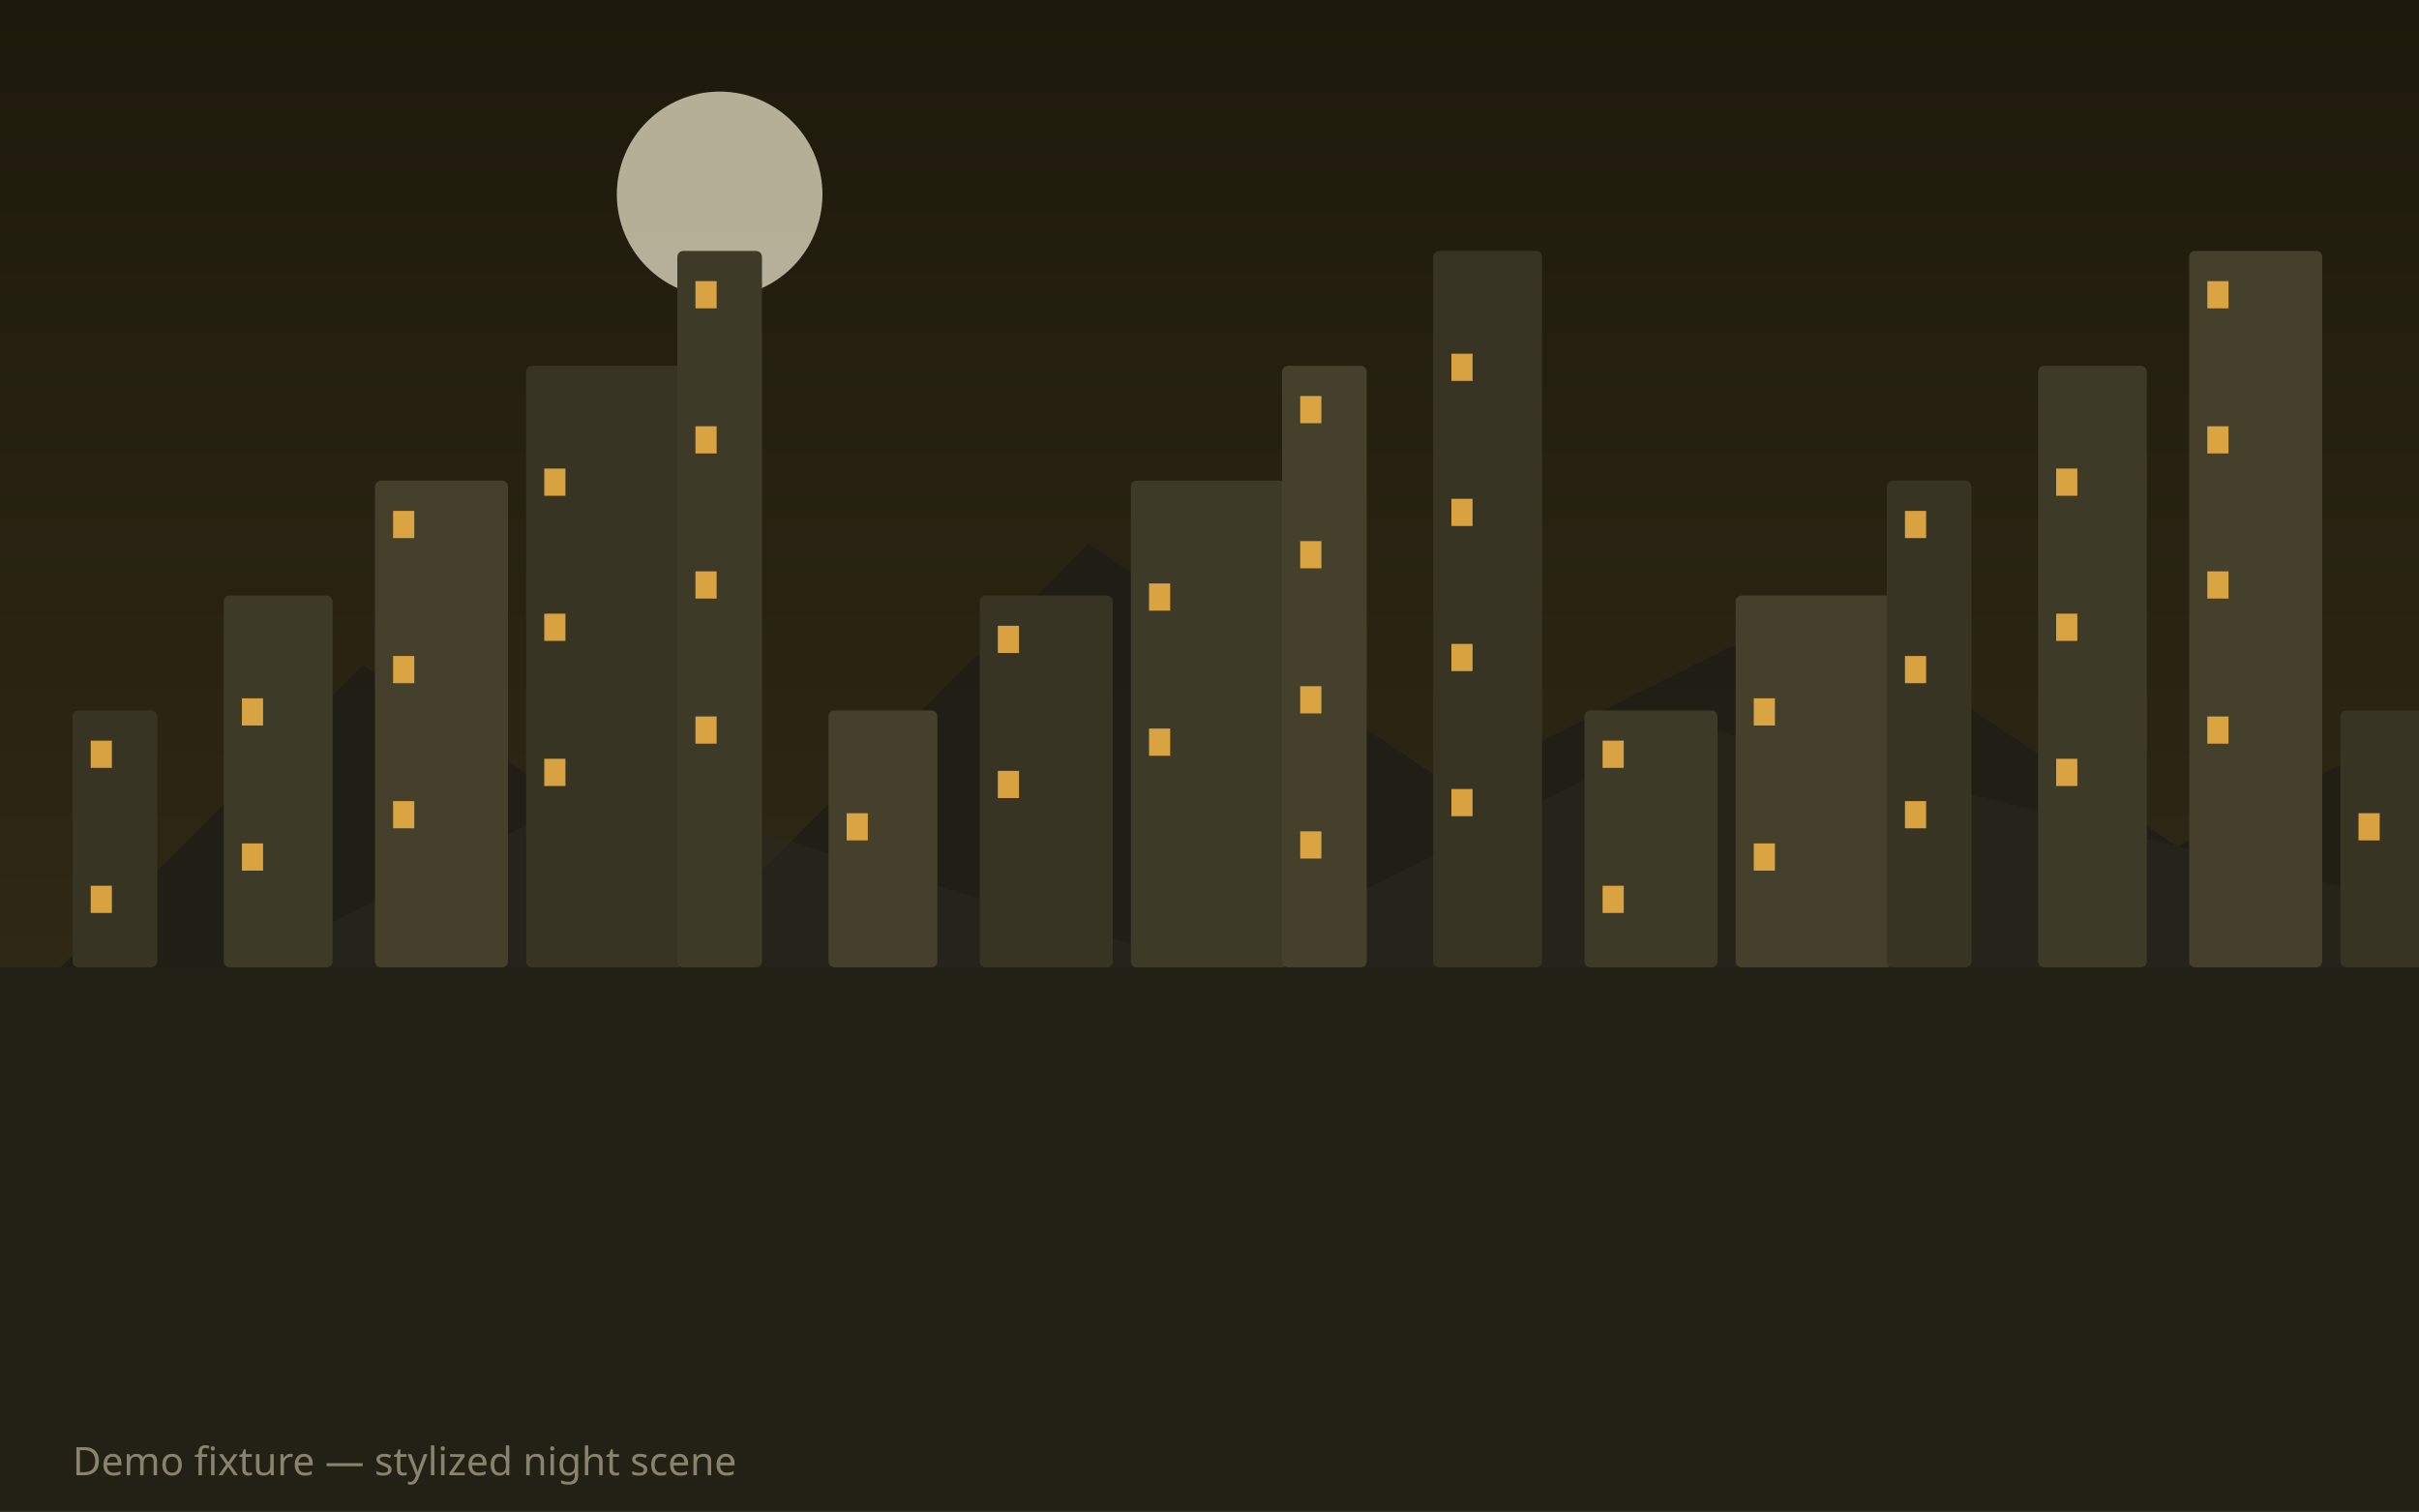
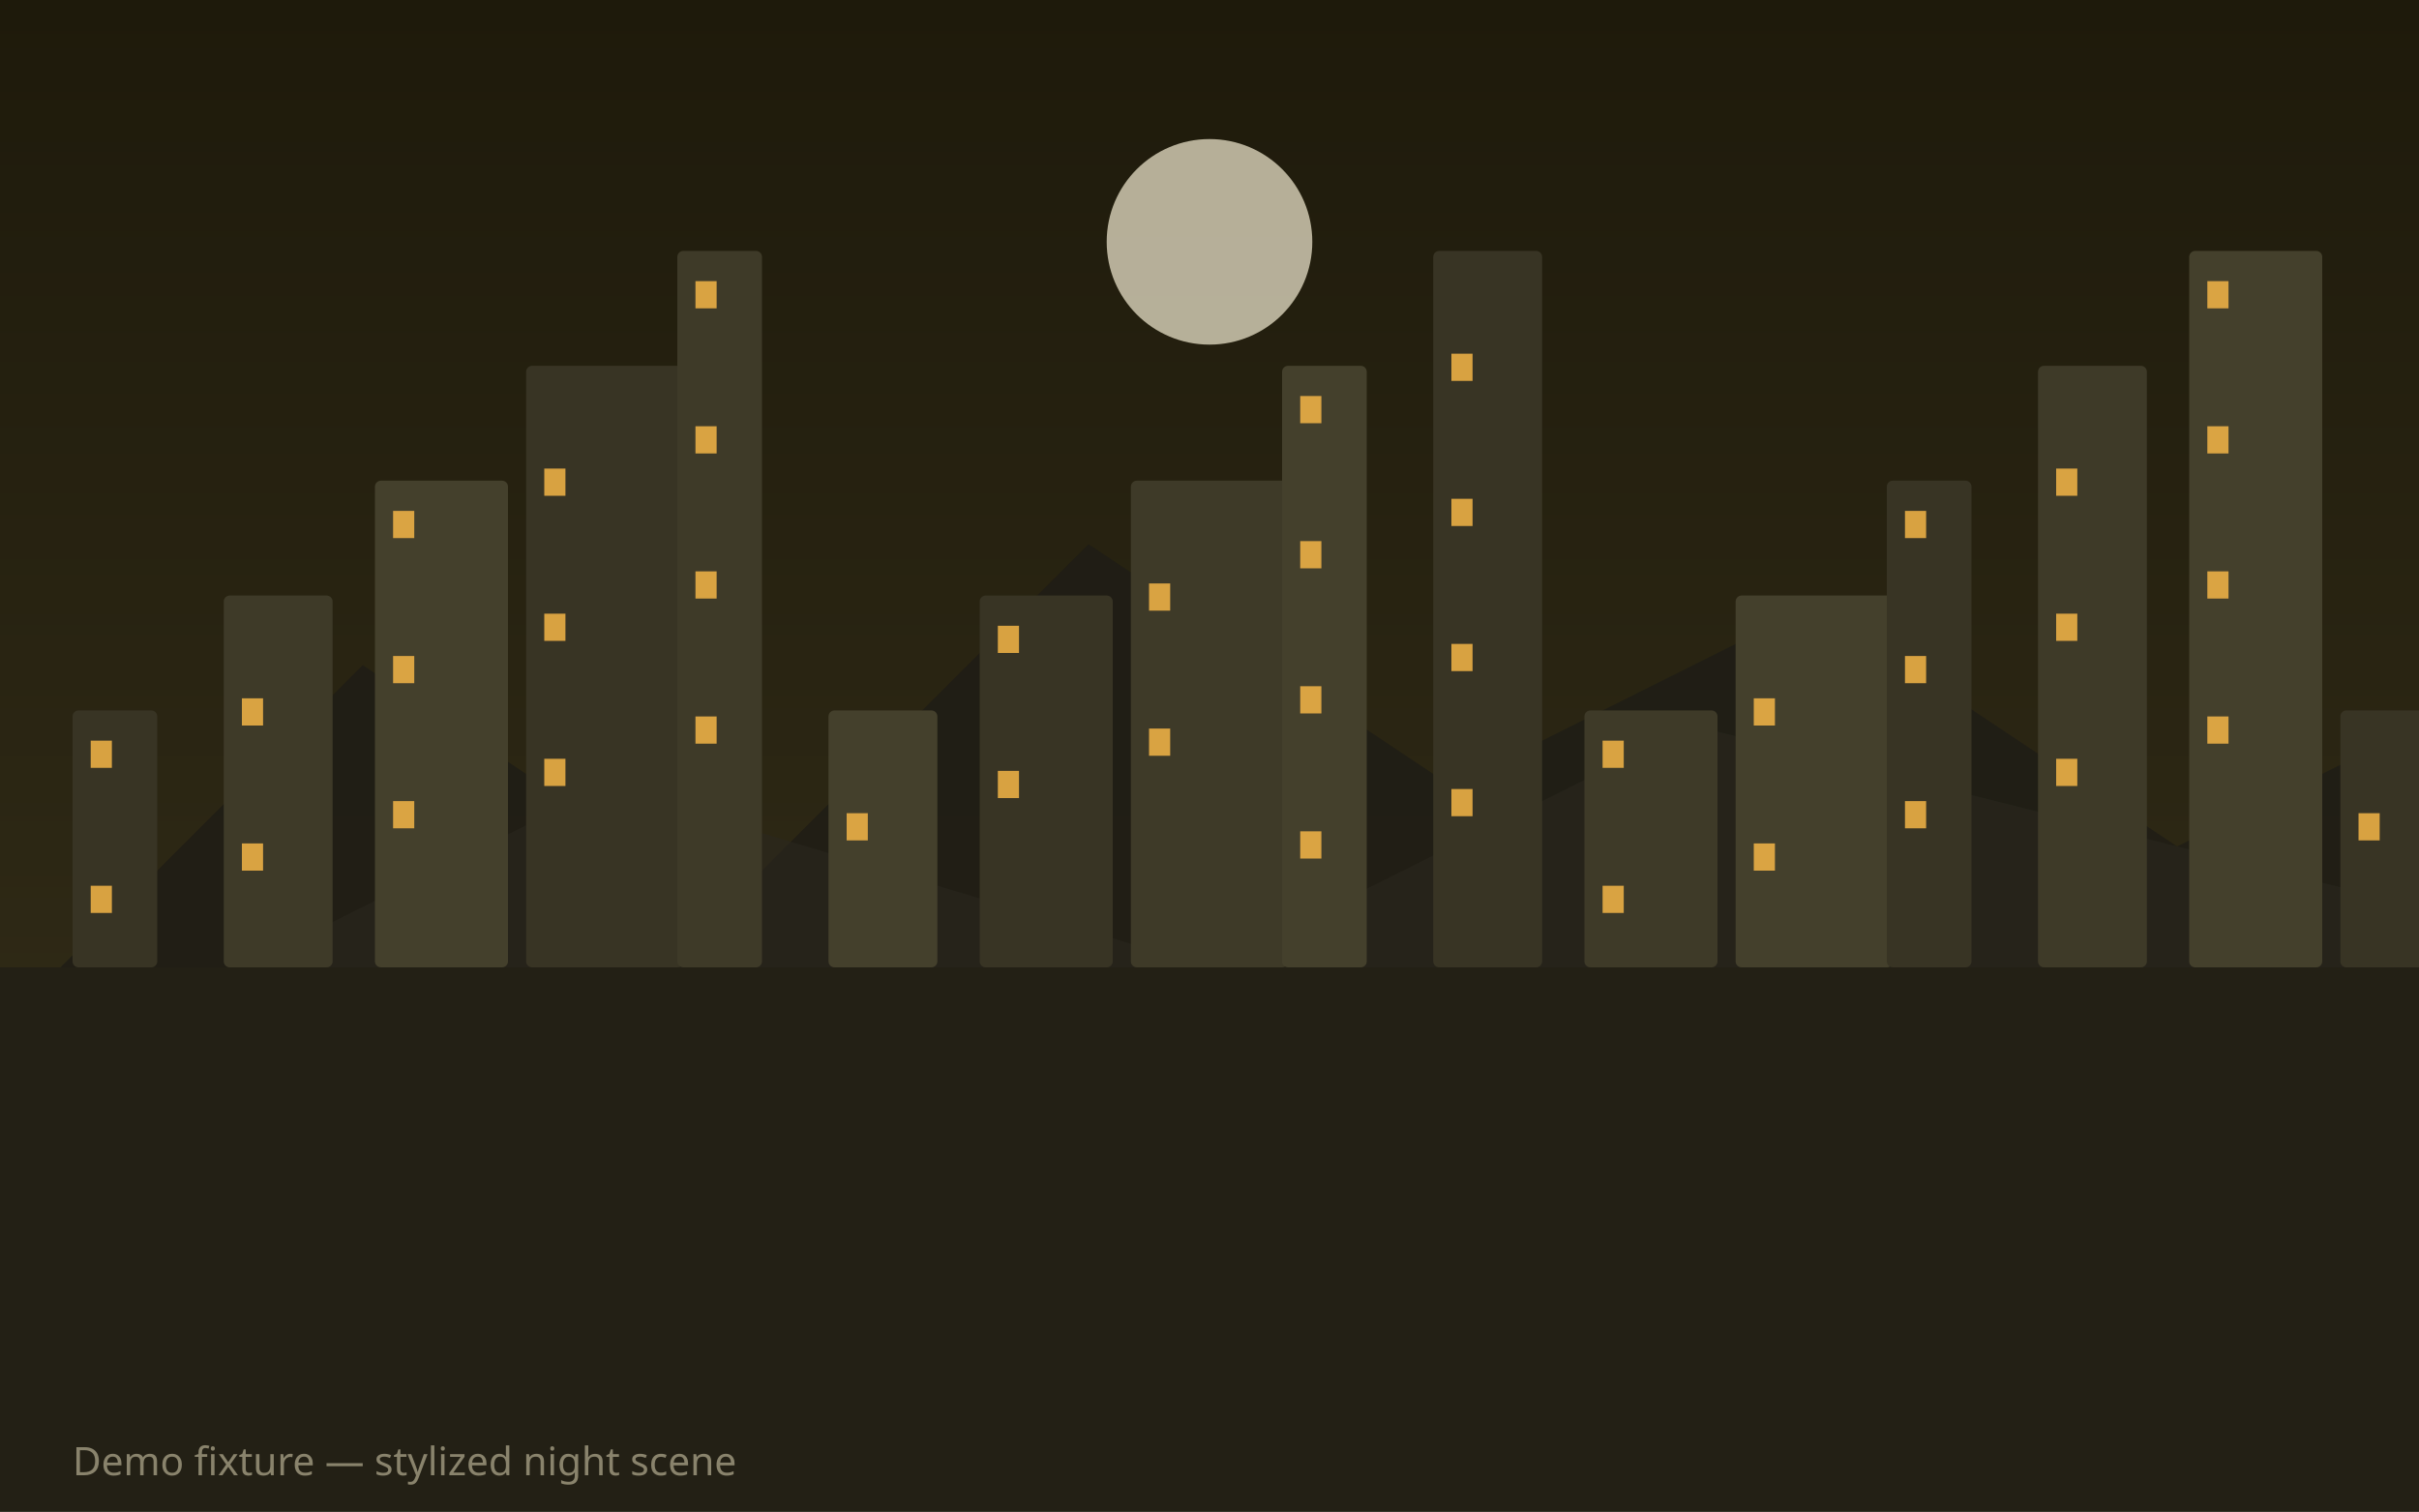
<svg xmlns="http://www.w3.org/2000/svg" width="800" height="500" viewBox="0 0 800 500" role="img" aria-label="Demo night scene">
  <defs>
    <linearGradient id="sky-aad-14" x1="0" y1="0" x2="0" y2="1">
      <stop offset="0%" stop-color="hsl(48, 45%, 8%)" />
      <stop offset="100%" stop-color="hsl(48, 35%, 16%)" />
    </linearGradient>
  </defs>
  <rect width="800" height="500" fill="url(#sky-aad-14)" />
-   <circle cx="238.0" cy="64.3" r="34" fill="hsl(48, 28%, 78%)" opacity="0.82" />
+   <circle cx="400.0" cy="80.0" r="34" fill="hsl(48, 28%, 78%)" opacity="0.82" />
  <path d="M0 340 L120 220 L240 300 L360 180 L480 260 L600 200 L720 280 L800 240 L800 500 L0 500 Z" fill="hsl(48, 18%, 10%)" opacity="0.85" />
  <path d="M0 360 L200 260 L400 320 L560 240 L800 300 L800 500 L0 500 Z" fill="hsl(48, 15%, 14%)" opacity="0.6" />
  <rect y="360" width="800" height="55" fill="hsl(48, 35%, 14%)" opacity="0.9" />
  <ellipse cx="80" cy="387.5" rx="40" ry="6" fill="hsl(48, 25%, 22%)" opacity="0.35" />
  <ellipse cx="175" cy="387.5" rx="40" ry="6" fill="hsl(48, 25%, 22%)" opacity="0.35" />
  <ellipse cx="270" cy="387.5" rx="40" ry="6" fill="hsl(48, 25%, 22%)" opacity="0.35" />
  <ellipse cx="365" cy="387.5" rx="40" ry="6" fill="hsl(48, 25%, 22%)" opacity="0.35" />
  <ellipse cx="460" cy="387.5" rx="40" ry="6" fill="hsl(48, 25%, 22%)" opacity="0.35" />
  <ellipse cx="555" cy="387.5" rx="40" ry="6" fill="hsl(48, 25%, 22%)" opacity="0.35" />
  <ellipse cx="650" cy="387.5" rx="40" ry="6" fill="hsl(48, 25%, 22%)" opacity="0.35" />
  <ellipse cx="745" cy="387.5" rx="40" ry="6" fill="hsl(48, 25%, 22%)" opacity="0.35" />
  <rect y="320" width="800" height="180" fill="hsl(48, 25%, 11%)" />
  <rect x="24" y="235" width="28" height="85" fill="hsl(48, 22%, 18%)" rx="2" />
  <rect x="30" y="245" width="7" height="9" fill="hsl(38, 90%, 62%)" opacity="0.85" />
  <rect x="30" y="293" width="7" height="9" fill="hsl(38, 90%, 62%)" opacity="0.85" />
  <rect x="74" y="197" width="36" height="123" fill="hsl(48, 22%, 20%)" rx="2" />
  <rect x="80" y="231" width="7" height="9" fill="hsl(38, 90%, 62%)" opacity="0.85" />
  <rect x="80" y="279" width="7" height="9" fill="hsl(38, 90%, 62%)" opacity="0.85" />
  <rect x="124" y="159" width="44" height="161" fill="hsl(48, 22%, 22%)" rx="2" />
  <rect x="130" y="169" width="7" height="9" fill="hsl(38, 90%, 62%)" opacity="0.85" />
  <rect x="130" y="217" width="7" height="9" fill="hsl(38, 90%, 62%)" opacity="0.85" />
  <rect x="130" y="265" width="7" height="9" fill="hsl(38, 90%, 62%)" opacity="0.85" />
  <rect x="174" y="121" width="52" height="199" fill="hsl(48, 22%, 18%)" rx="2" />
  <rect x="180" y="155" width="7" height="9" fill="hsl(38, 90%, 62%)" opacity="0.85" />
  <rect x="180" y="203" width="7" height="9" fill="hsl(38, 90%, 62%)" opacity="0.85" />
  <rect x="180" y="251" width="7" height="9" fill="hsl(38, 90%, 62%)" opacity="0.85" />
  <rect x="224" y="83" width="28" height="237" fill="hsl(48, 22%, 20%)" rx="2" />
  <rect x="230" y="93" width="7" height="9" fill="hsl(38, 90%, 62%)" opacity="0.85" />
  <rect x="230" y="141" width="7" height="9" fill="hsl(38, 90%, 62%)" opacity="0.85" />
  <rect x="230" y="189" width="7" height="9" fill="hsl(38, 90%, 62%)" opacity="0.85" />
  <rect x="230" y="237" width="7" height="9" fill="hsl(38, 90%, 62%)" opacity="0.85" />
  <rect x="274" y="235" width="36" height="85" fill="hsl(48, 22%, 22%)" rx="2" />
  <rect x="280" y="269" width="7" height="9" fill="hsl(38, 90%, 62%)" opacity="0.85" />
  <rect x="324" y="197" width="44" height="123" fill="hsl(48, 22%, 18%)" rx="2" />
  <rect x="330" y="207" width="7" height="9" fill="hsl(38, 90%, 62%)" opacity="0.85" />
  <rect x="330" y="255" width="7" height="9" fill="hsl(38, 90%, 62%)" opacity="0.85" />
  <rect x="374" y="159" width="52" height="161" fill="hsl(48, 22%, 20%)" rx="2" />
  <rect x="380" y="193" width="7" height="9" fill="hsl(38, 90%, 62%)" opacity="0.85" />
  <rect x="380" y="241" width="7" height="9" fill="hsl(38, 90%, 62%)" opacity="0.85" />
  <rect x="424" y="121" width="28" height="199" fill="hsl(48, 22%, 22%)" rx="2" />
  <rect x="430" y="131" width="7" height="9" fill="hsl(38, 90%, 62%)" opacity="0.85" />
  <rect x="430" y="179" width="7" height="9" fill="hsl(38, 90%, 62%)" opacity="0.85" />
  <rect x="430" y="227" width="7" height="9" fill="hsl(38, 90%, 62%)" opacity="0.85" />
  <rect x="430" y="275" width="7" height="9" fill="hsl(38, 90%, 62%)" opacity="0.85" />
  <rect x="474" y="83" width="36" height="237" fill="hsl(48, 22%, 18%)" rx="2" />
  <rect x="480" y="117" width="7" height="9" fill="hsl(38, 90%, 62%)" opacity="0.85" />
  <rect x="480" y="165" width="7" height="9" fill="hsl(38, 90%, 62%)" opacity="0.85" />
  <rect x="480" y="213" width="7" height="9" fill="hsl(38, 90%, 62%)" opacity="0.85" />
  <rect x="480" y="261" width="7" height="9" fill="hsl(38, 90%, 62%)" opacity="0.85" />
  <rect x="524" y="235" width="44" height="85" fill="hsl(48, 22%, 20%)" rx="2" />
  <rect x="530" y="245" width="7" height="9" fill="hsl(38, 90%, 62%)" opacity="0.85" />
  <rect x="530" y="293" width="7" height="9" fill="hsl(38, 90%, 62%)" opacity="0.85" />
  <rect x="574" y="197" width="52" height="123" fill="hsl(48, 22%, 22%)" rx="2" />
  <rect x="580" y="231" width="7" height="9" fill="hsl(38, 90%, 62%)" opacity="0.85" />
  <rect x="580" y="279" width="7" height="9" fill="hsl(38, 90%, 62%)" opacity="0.85" />
  <rect x="624" y="159" width="28" height="161" fill="hsl(48, 22%, 18%)" rx="2" />
  <rect x="630" y="169" width="7" height="9" fill="hsl(38, 90%, 62%)" opacity="0.85" />
  <rect x="630" y="217" width="7" height="9" fill="hsl(38, 90%, 62%)" opacity="0.85" />
  <rect x="630" y="265" width="7" height="9" fill="hsl(38, 90%, 62%)" opacity="0.85" />
  <rect x="674" y="121" width="36" height="199" fill="hsl(48, 22%, 20%)" rx="2" />
  <rect x="680" y="155" width="7" height="9" fill="hsl(38, 90%, 62%)" opacity="0.85" />
  <rect x="680" y="203" width="7" height="9" fill="hsl(38, 90%, 62%)" opacity="0.85" />
  <rect x="680" y="251" width="7" height="9" fill="hsl(38, 90%, 62%)" opacity="0.85" />
  <rect x="724" y="83" width="44" height="237" fill="hsl(48, 22%, 22%)" rx="2" />
  <rect x="730" y="93" width="7" height="9" fill="hsl(38, 90%, 62%)" opacity="0.85" />
  <rect x="730" y="141" width="7" height="9" fill="hsl(38, 90%, 62%)" opacity="0.85" />
  <rect x="730" y="189" width="7" height="9" fill="hsl(38, 90%, 62%)" opacity="0.85" />
  <rect x="730" y="237" width="7" height="9" fill="hsl(38, 90%, 62%)" opacity="0.85" />
  <rect x="774" y="235" width="52" height="85" fill="hsl(48, 22%, 18%)" rx="2" />
  <rect x="780" y="269" width="7" height="9" fill="hsl(38, 90%, 62%)" opacity="0.85" />
  <text x="24" y="488" fill="hsl(48, 12%, 48%)" font-family="system-ui,sans-serif" font-size="13">Demo fixture — stylized night scene</text>
</svg>
